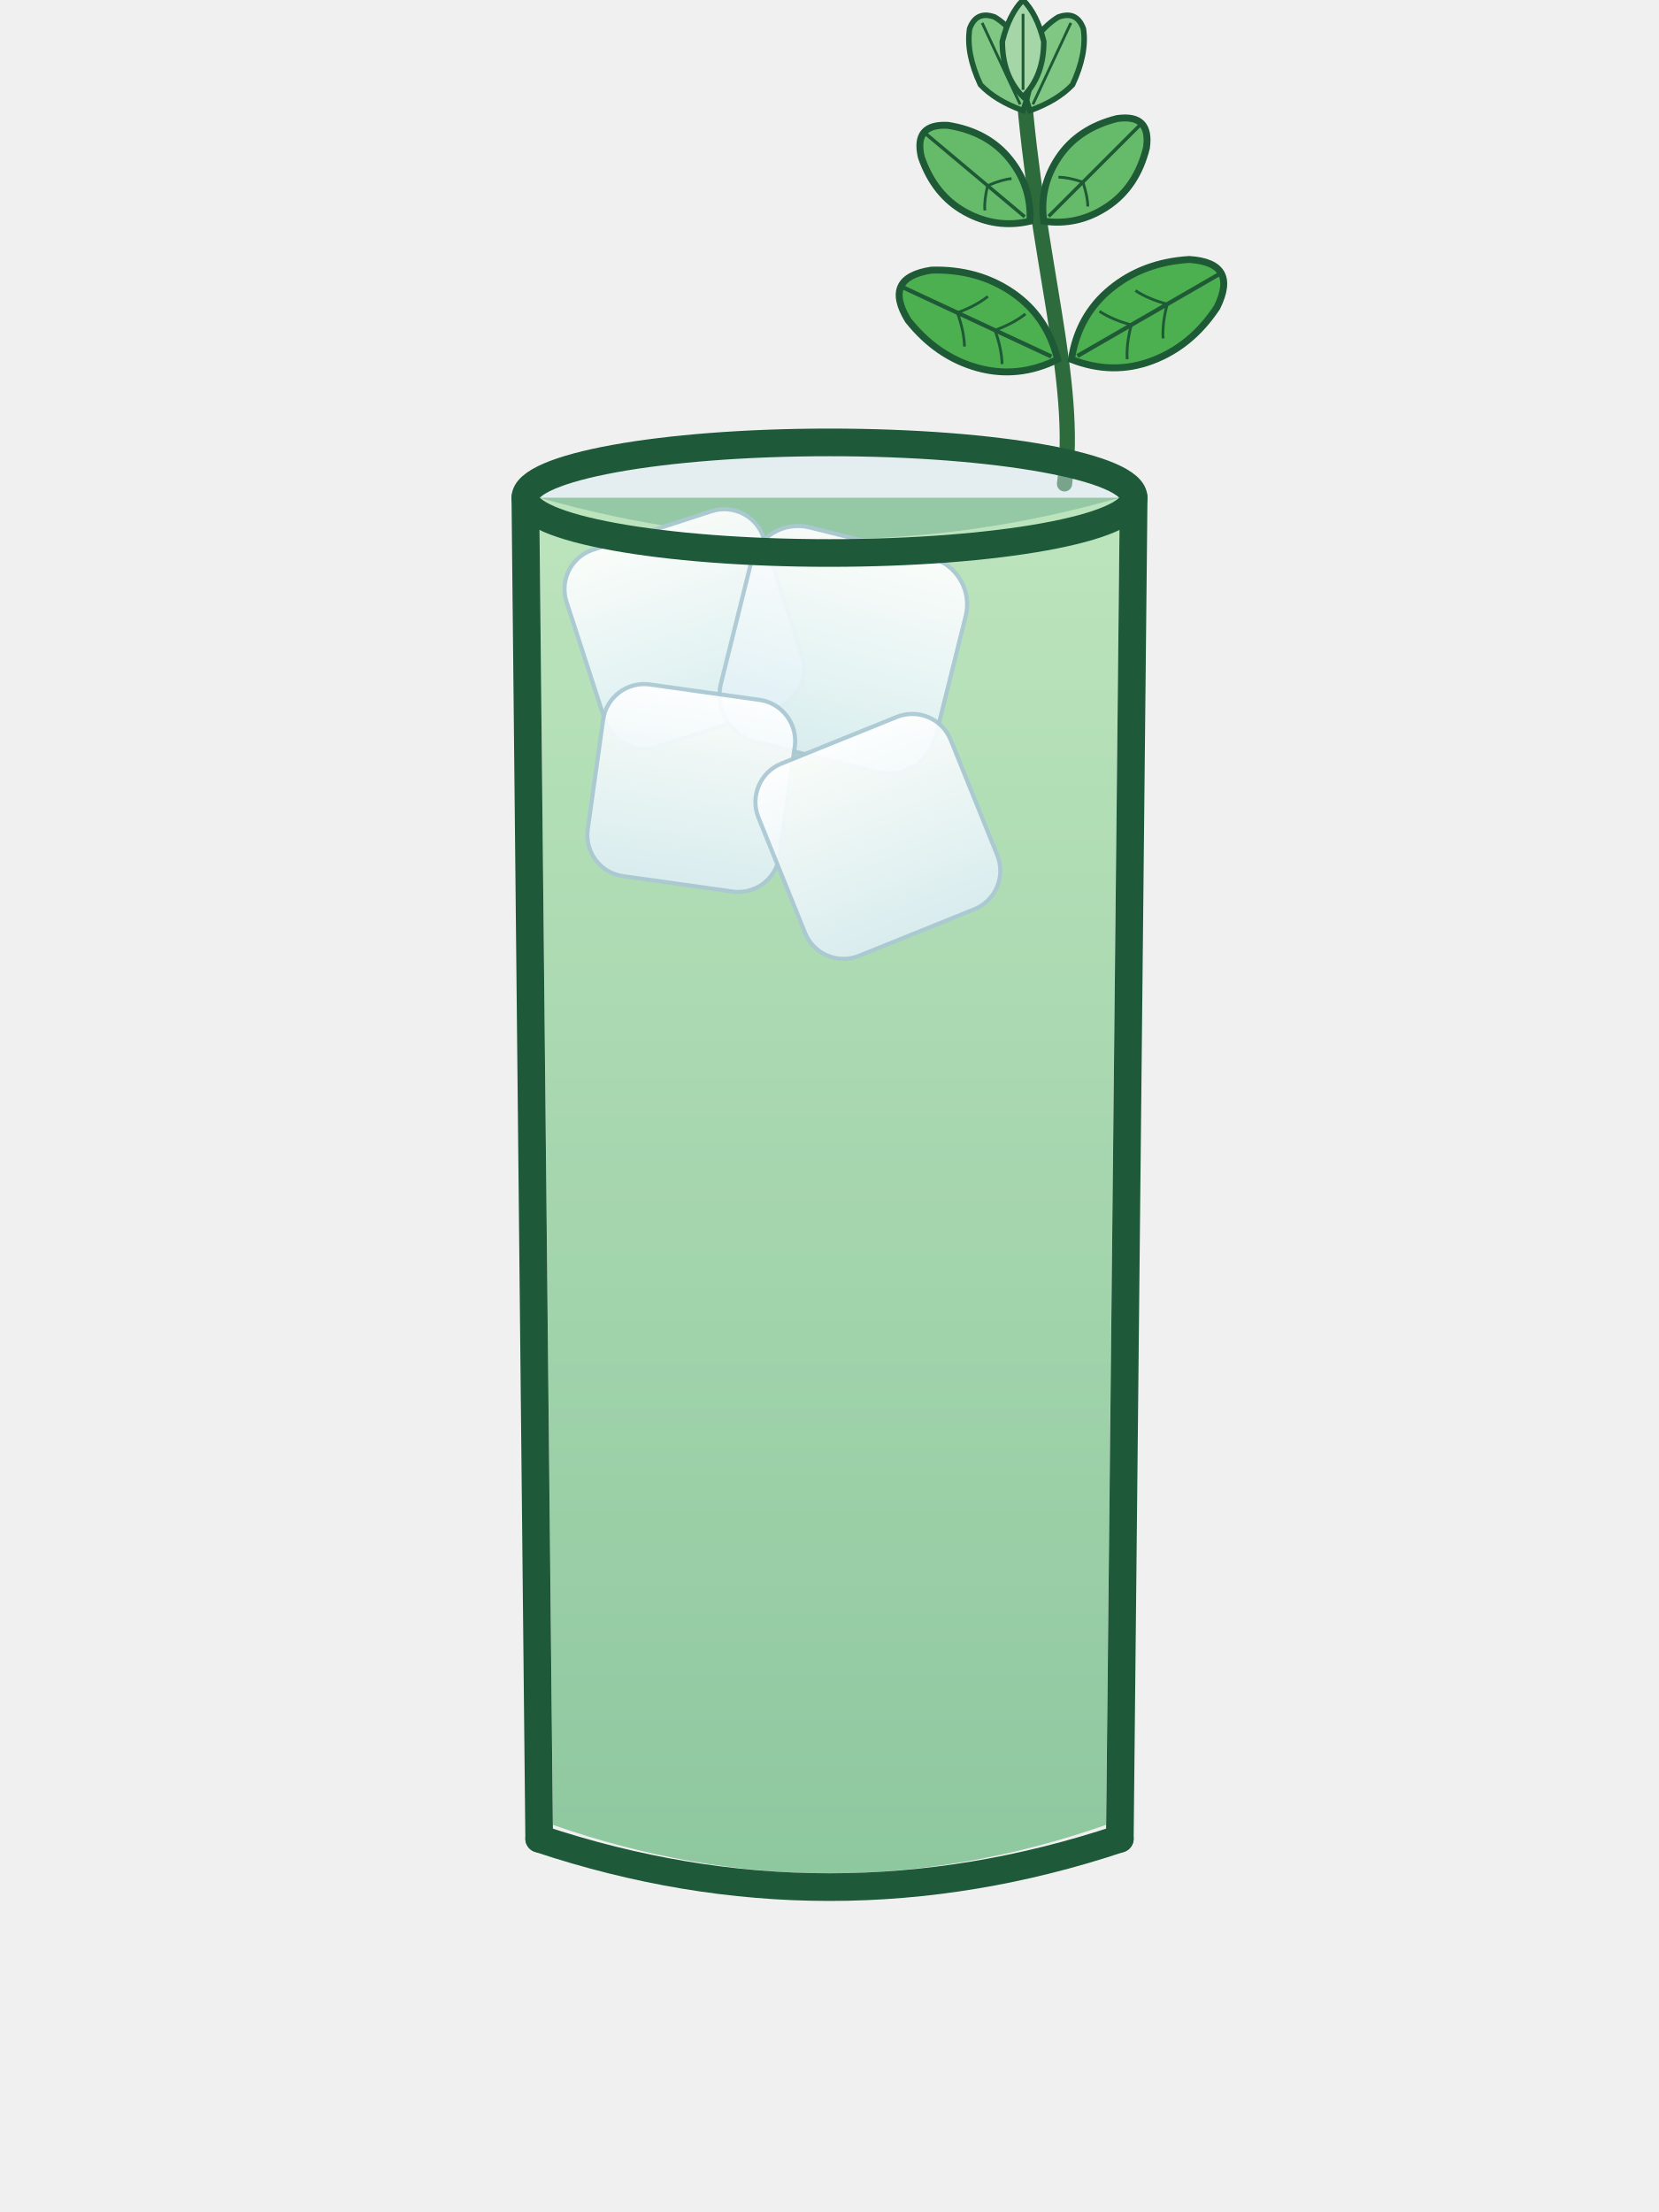
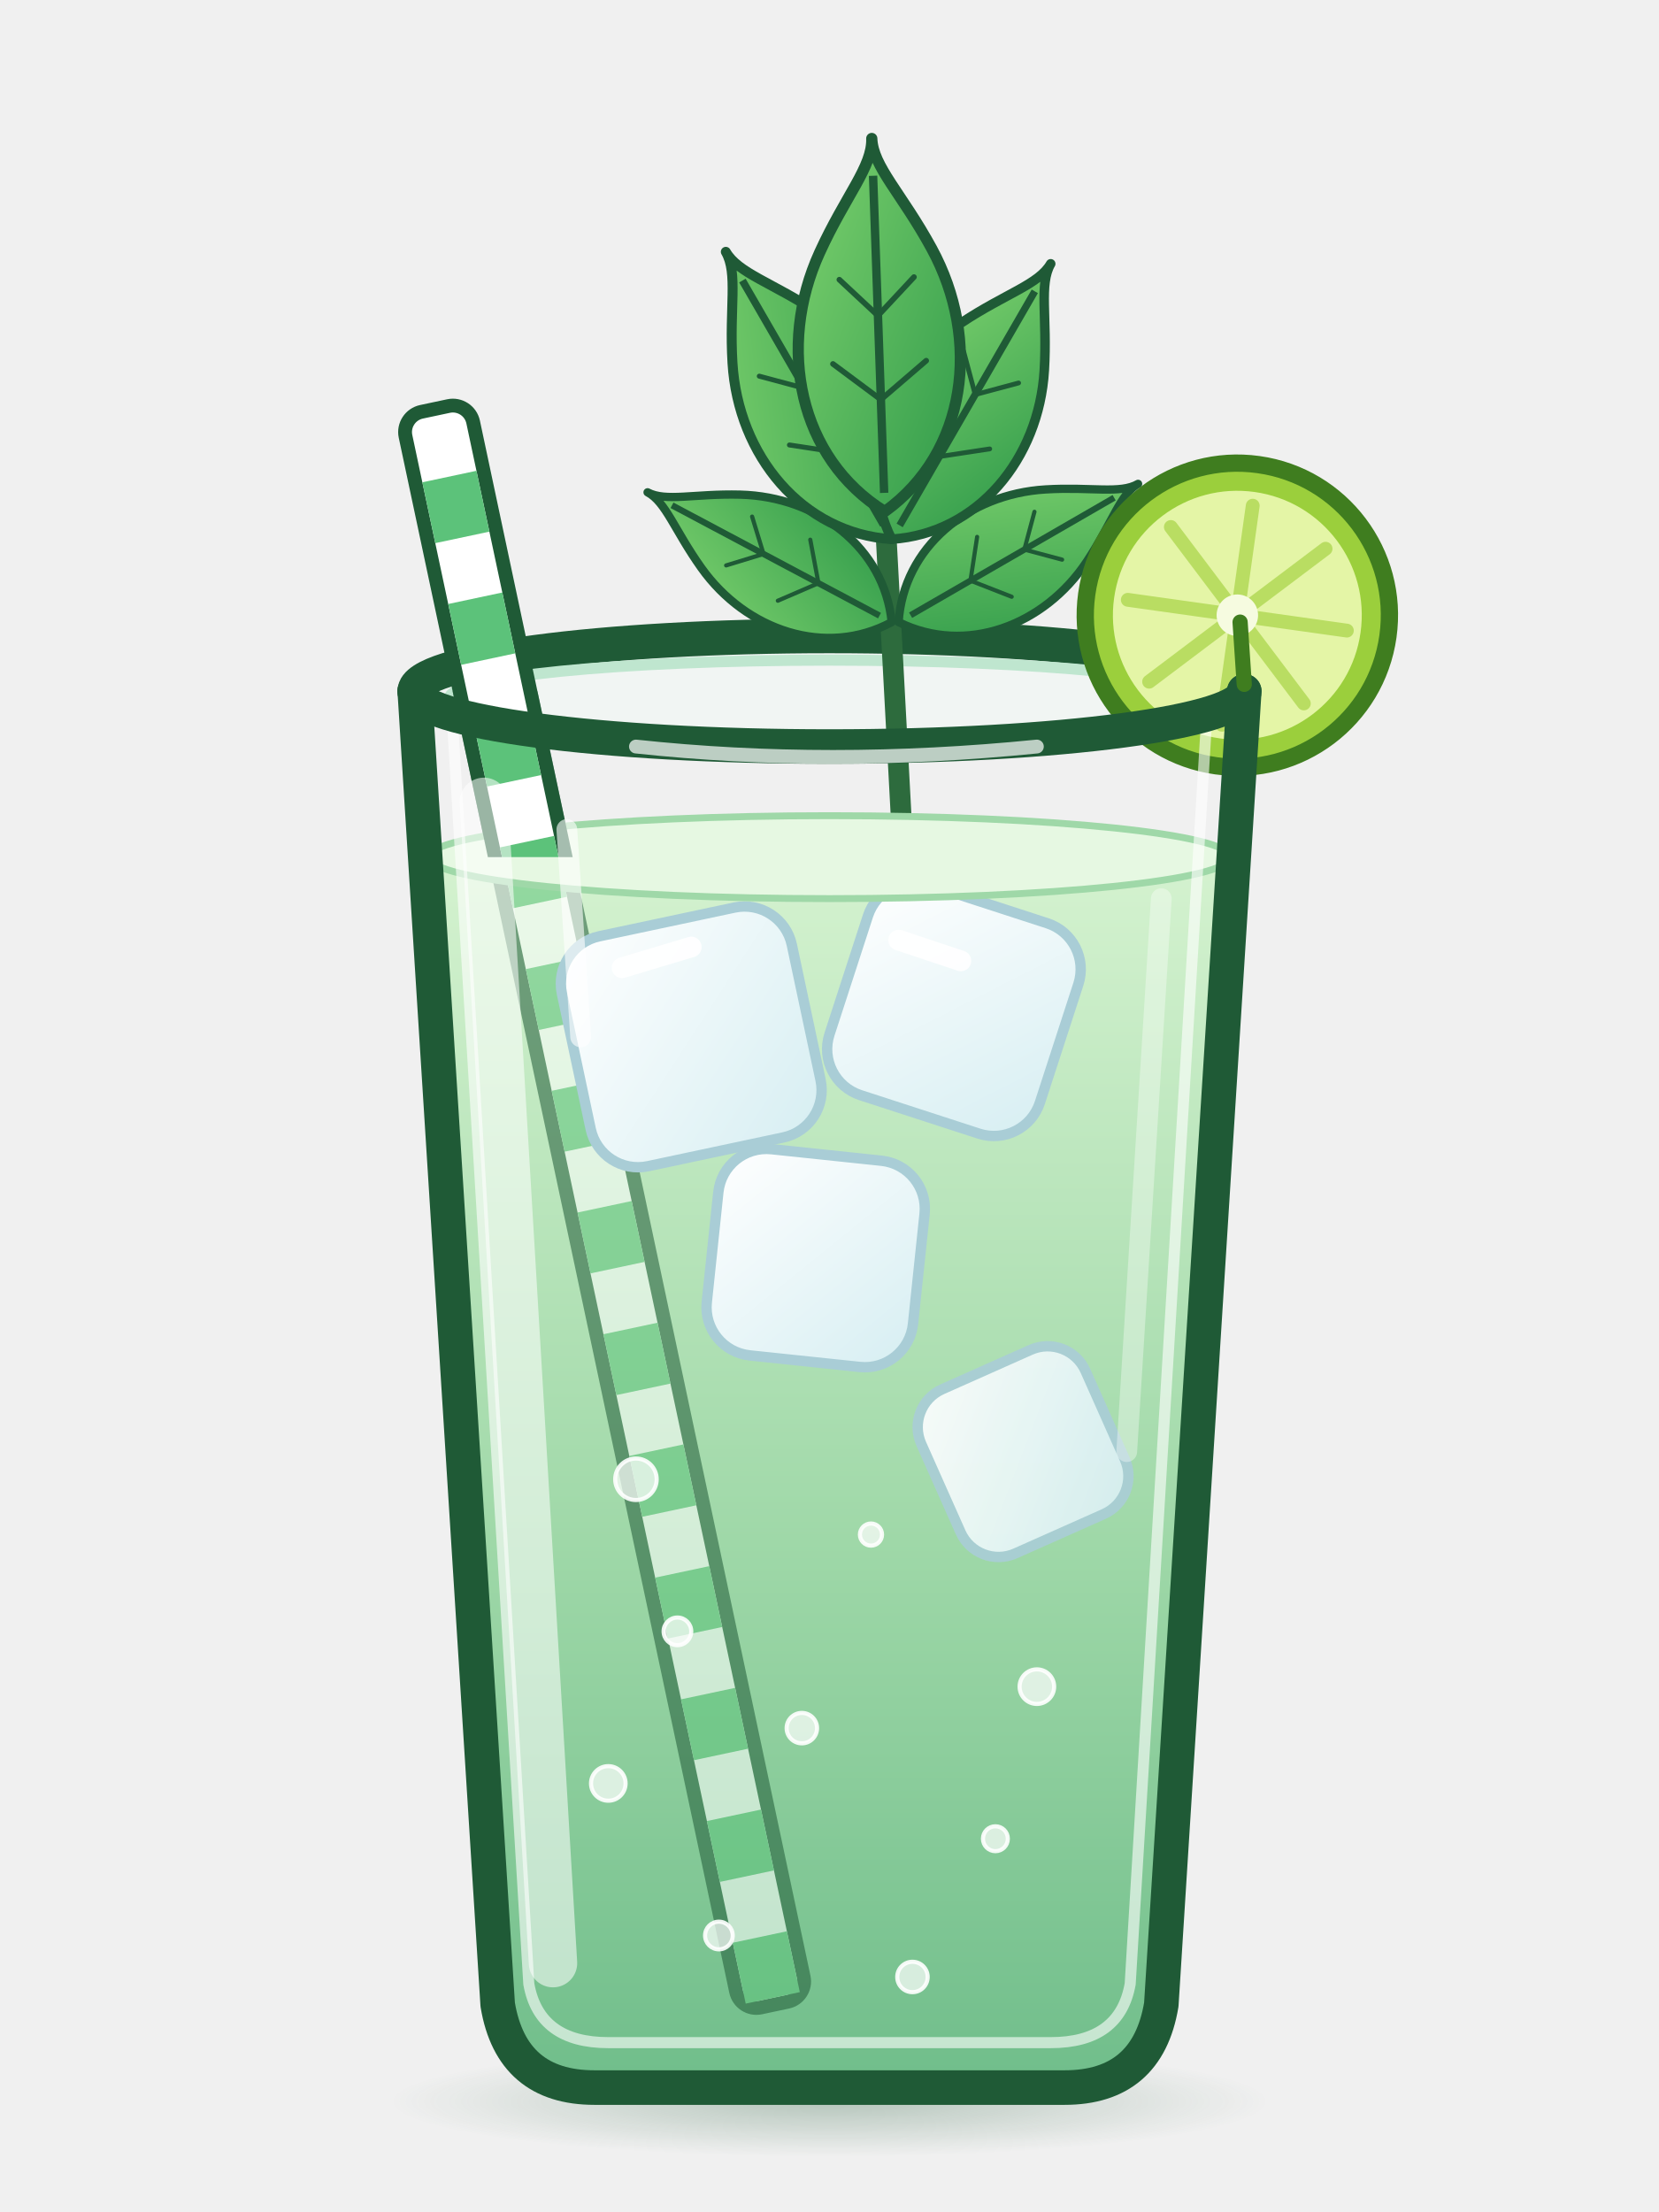
<svg xmlns="http://www.w3.org/2000/svg" viewBox="0 0 240 320" width="240" height="320">
  <defs>
    <linearGradient id="liquid" x1="0" y1="0" x2="0" y2="1">
-       <stop offset="0" stop-color="#b8e3b8" />
-       <stop offset="1" stop-color="#86c498" />
+       <stop offset="0" stop-color="#d4f2cf" />
+       <stop offset="0.55" stop-color="#9fd8a8" />
+       <stop offset="1" stop-color="#6fbd8a" />
    </linearGradient>
-     <linearGradient id="iceFace" x1="0" y1="0" x2="0" y2="1">
+     <linearGradient id="ice" x1="0" y1="0" x2="1" y2="1">
      <stop offset="0" stop-color="#ffffff" />
-       <stop offset="1" stop-color="#dceef3" />
+       <stop offset="1" stop-color="#d6eef2" />
    </linearGradient>
+     <linearGradient id="leaf" x1="0" y1="0" x2="1" y2="1">
+       <stop offset="0" stop-color="#7fd36f" />
+       <stop offset="1" stop-color="#2f9a4a" />
+     </linearGradient>
+     <linearGradient id="leafDark" x1="0" y1="0" x2="1" y2="1">
+       <stop offset="0" stop-color="#4fae5a" />
+       <stop offset="1" stop-color="#226e38" />
+     </linearGradient>
+     <radialGradient id="shadow" cx="0.5" cy="0.5" r="0.5">
+       <stop offset="0" stop-color="#1f5a36" stop-opacity="0.28" />
+       <stop offset="1" stop-color="#1f5a36" stop-opacity="0" />
+     </radialGradient>
+     <clipPath id="inside">
+       <path d="M 60 100 L 72 290 Q 74 302 86 302 L 154 302 Q 166 302 168 290 L 180 100 Z" />
+     </clipPath>
+     <clipPath id="aboveSurface">
+       <rect x="0" y="0" width="240" height="124" />
+     </clipPath>
+     <g id="straw" transform="translate(112 290) rotate(-12)">
+       <rect x="-5" y="-236" width="10" height="236" rx="3" fill="#ffffff" stroke="#1f5a36" stroke-width="2" />
+       <g fill="#5cc27a">
+         <rect x="-4" y="-226" width="8" height="9" />
+         <rect x="-4" y="-208" width="8" height="9" />
+         <rect x="-4" y="-190" width="8" height="9" />
+         <rect x="-4" y="-172" width="8" height="9" />
+         <rect x="-4" y="-154" width="8" height="9" />
+         <rect x="-4" y="-136" width="8" height="9" />
+         <rect x="-4" y="-118" width="8" height="9" />
+         <rect x="-4" y="-100" width="8" height="9" />
+         <rect x="-4" y="-82" width="8" height="9" />
+         <rect x="-4" y="-64" width="8" height="9" />
+         <rect x="-4" y="-46" width="8" height="9" />
+         <rect x="-4" y="-28" width="8" height="9" />
+         <rect x="-4" y="-10" width="8" height="9" />
+       </g>
+     </g>
+     <g id="mintLeaf">
+       <path d="M 0 0 C -9 -6 -11 -18 -6 -28 C -3 -34 0 -37 0 -40 C 0 -37 3 -34 6 -28 C 11 -18 9 -6 0 0 Z" fill="url(#leaf)" stroke="#1f5a36" stroke-width="1.2" stroke-linejoin="round" />
+       <path d="M 0 -2 L 0 -36" stroke="#1f5a36" stroke-width="0.9" fill="none" />
+       <path d="M 0 -12 L -5 -16 M 0 -12 L 5 -16 M 0 -21 L -4 -25 M 0 -21 L 4 -25" stroke="#1f5a36" stroke-width="0.6" fill="none" stroke-linecap="round" />
+     </g>
  </defs>
-   <g id="mint">
-     <path d="M 154 70 C 156 55 150 38 148 12" fill="none" stroke="#2d6b3d" stroke-width="2.2" stroke-linecap="round" />
-     <g transform="translate(155 52) rotate(60)">
-       <path d="M 0 0                Q -5 -4 -6 -10                Q -7 -16 -4 -22                Q 0 -28 4 -22                Q 7 -16 6 -10                Q 5 -4 0 0 Z" fill="#4caf50" stroke="#1f5a36" stroke-width="1" />
-       <path d="M 0 -1 L 0 -25" fill="none" stroke="#1f5a36" stroke-width="0.6" />
-       <path d="M 0 -10 Q -2 -8 -4 -7" fill="none" stroke="#1f5a36" stroke-width="0.4" />
-       <path d="M 0 -10 Q 2 -8 4 -7" fill="none" stroke="#1f5a36" stroke-width="0.4" />
-       <path d="M 0 -16 Q -2 -14 -4 -13" fill="none" stroke="#1f5a36" stroke-width="0.4" />
-       <path d="M 0 -16 Q 2 -14 4 -13" fill="none" stroke="#1f5a36" stroke-width="0.4" />
+   <ellipse cx="120" cy="304" rx="64" ry="8" fill="url(#shadow)" />
+   <ellipse cx="120" cy="100" rx="60" ry="8" fill="#f2fbf6" fill-opacity="0.45" />
+   <path d="M 60 100 A 60 8 0 0 1 180 100" fill="none" stroke="#1f5a36" stroke-width="5" stroke-linecap="round" />
+   <path d="M 65 101 A 55 5.5 0 0 1 175 101" fill="none" stroke="#bfe6cf" stroke-width="1.6" />
+   <g transform="translate(130 104)">
+     <path d="M 1 26 L -2 -30" stroke="#2d6b3d" stroke-width="3" stroke-linecap="round" />
+     <use href="#mintLeaf" transform="translate(-1 -14) rotate(-62) scale(1.0)" />
+     <use href="#mintLeaf" transform="translate(0 -14) rotate(60) scale(1.0)" />
+     <use href="#mintLeaf" transform="translate(-1 -26) rotate(-30) scale(1.2)" />
+     <use href="#mintLeaf" transform="translate(-1 -26) rotate(30) scale(1.15)" />
+     <use href="#mintLeaf" transform="translate(-2 -30) rotate(-2) scale(1.35)" />
+   </g>
+   <g clip-path="url(#inside)">
+     <rect x="50" y="124" width="140" height="180" fill="url(#liquid)" />
+     <use href="#straw" opacity="0.55" />
+     <g stroke="#a9cdd6" stroke-width="1.5">
+       <rect x="-17" y="-17" width="34" height="34" rx="7" fill="url(#ice)" transform="translate(100 150) rotate(-12)" />
+       <rect x="-16" y="-16" width="32" height="32" rx="7" fill="url(#ice)" transform="translate(138 146) rotate(18)" />
+       <rect x="-15" y="-15" width="30" height="30" rx="7" fill="url(#ice)" transform="translate(118 182) rotate(6)" />
+       <rect x="-13" y="-13" width="26" height="26" rx="6" fill="url(#ice)" transform="translate(148 210) rotate(-24)" opacity="0.92" />
    </g>
-     <g transform="translate(153 52) rotate(-65)">
-       <path d="M 0 0                Q -5 -4 -6 -10                Q -7 -16 -4 -22                Q 0 -28 4 -22                Q 7 -16 6 -10                Q 5 -4 0 0 Z" fill="#4caf50" stroke="#1f5a36" stroke-width="1" />
-       <path d="M 0 -1 L 0 -25" fill="none" stroke="#1f5a36" stroke-width="0.6" />
-       <path d="M 0 -10 Q -2 -8 -4 -7" fill="none" stroke="#1f5a36" stroke-width="0.4" />
-       <path d="M 0 -10 Q 2 -8 4 -7" fill="none" stroke="#1f5a36" stroke-width="0.4" />
-       <path d="M 0 -16 Q -2 -14 -4 -13" fill="none" stroke="#1f5a36" stroke-width="0.4" />
-       <path d="M 0 -16 Q 2 -14 4 -13" fill="none" stroke="#1f5a36" stroke-width="0.4" />
+     <g stroke="#ffffff" stroke-width="3" stroke-linecap="round" opacity="0.9">
+       <path d="M 90 140 l 10 -3" />
+       <path d="M 130 136 l 9 3" />
    </g>
-     <g transform="translate(151 32) rotate(45)">
-       <path d="M 0 0                Q -4 -3 -5 -8                Q -6 -13 -3 -18                Q 0 -22 3 -18                Q 6 -13 5 -8                Q 4 -3 0 0 Z" fill="#66bb6a" stroke="#1f5a36" stroke-width="1" />
-       <path d="M 0 -1 L 0 -20" fill="none" stroke="#1f5a36" stroke-width="0.5" />
-       <path d="M 0 -8 Q -2 -7 -3 -6" fill="none" stroke="#1f5a36" stroke-width="0.4" />
-       <path d="M 0 -8 Q 2 -7 3 -6" fill="none" stroke="#1f5a36" stroke-width="0.4" />
+     <g fill="#ffffff" fill-opacity="0.7" stroke="#ffffff" stroke-opacity="0.9" stroke-width="0.6">
+       <circle cx="92" cy="214" r="3" />
+       <circle cx="98" cy="236" r="2" />
+       <circle cx="88" cy="258" r="2.5" />
+       <circle cx="104" cy="280" r="2" />
+       <circle cx="150" cy="244" r="2.5" />
+       <circle cx="144" cy="266" r="1.8" />
+       <circle cx="132" cy="286" r="2.2" />
+       <circle cx="126" cy="222" r="1.6" />
+       <circle cx="116" cy="250" r="2.2" />
    </g>
-     <g transform="translate(149 32) rotate(-50)">
-       <path d="M 0 0                Q -4 -3 -5 -8                Q -6 -13 -3 -18                Q 0 -22 3 -18                Q 6 -13 5 -8                Q 4 -3 0 0 Z" fill="#66bb6a" stroke="#1f5a36" stroke-width="1" />
-       <path d="M 0 -1 L 0 -20" fill="none" stroke="#1f5a36" stroke-width="0.5" />
-       <path d="M 0 -8 Q -2 -7 -3 -6" fill="none" stroke="#1f5a36" stroke-width="0.4" />
-       <path d="M 0 -8 Q 2 -7 3 -6" fill="none" stroke="#1f5a36" stroke-width="0.4" />
+     <ellipse cx="120" cy="124" rx="58" ry="6" fill="#e6f8e2" stroke="#9fd8a8" stroke-width="1" />
+   </g>
+   <g clip-path="url(#aboveSurface)">
+     <use href="#straw" />
+   </g>
+   <g transform="translate(179 89) rotate(8)">
+     <circle r="22" fill="#9bcf3c" stroke="#3f7d1f" stroke-width="2.5" />
+     <circle r="18" fill="#e4f5a6" />
+     <g stroke="#b9dd62" stroke-width="2" stroke-linecap="round">
+       <path d="M 0 -16 L 0 16 M -16 0 L 16 0 M -11.3 -11.3 L 11.3 11.3 M -11.3 11.3 L 11.3 -11.3" />
    </g>
-     <g transform="translate(149 16) rotate(25)">
-       <path d="M 0 0                Q -3 -3 -4 -6                Q -4 -11 -2 -14                Q 0 -16 2 -14                Q 4 -11 4 -6                Q 3 -3 0 0 Z" fill="#81c784" stroke="#1f5a36" stroke-width="0.8" />
-       <path d="M 0 -1 L 0 -14" fill="none" stroke="#1f5a36" stroke-width="0.4" />
-     </g>
-     <g transform="translate(148 16) rotate(-25)">
-       <path d="M 0 0                Q -3 -3 -4 -6                Q -4 -11 -2 -14                Q 0 -16 2 -14                Q 4 -11 4 -6                Q 3 -3 0 0 Z" fill="#81c784" stroke="#1f5a36" stroke-width="0.8" />
-       <path d="M 0 -1 L 0 -14" fill="none" stroke="#1f5a36" stroke-width="0.4" />
-     </g>
-     <g transform="translate(148 14)">
-       <path d="M 0 0                Q -3 -3 -3 -8                Q -2 -12 0 -14                Q 2 -12 3 -8                Q 3 -3 0 0 Z" fill="#a5d6a7" stroke="#1f5a36" stroke-width="0.8" />
-       <path d="M 0 -1 L 0 -12" fill="none" stroke="#1f5a36" stroke-width="0.4" />
-     </g>
+     <circle r="3" fill="#f6fbe0" />
  </g>
-   <ellipse cx="120" cy="72" rx="44" ry="8" fill="#d4e8ee" opacity="0.45" />
-   <path d="M 78 72            L 80 264            Q 120 278 160 264            L 162 72            Q 120 84 78 72 Z" fill="url(#liquid)" opacity="0.92" />
-   <path d="M 78 72 Q 120 84 162 72" fill="#74b884" opacity="0.7" />
-   <g id="ice" stroke="#aac8d3" stroke-width="0.6">
-     <rect x="84" y="76" width="30" height="30" rx="6" fill="url(#iceFace)" opacity="0.92" transform="rotate(-18 99 91)" />
-     <rect x="106" y="78" width="32" height="32" rx="7" fill="url(#iceFace)" opacity="0.92" transform="rotate(14 122 94)" />
-     <rect x="86" y="100" width="28" height="28" rx="6" fill="url(#iceFace)" opacity="0.92" transform="rotate(8 100 114)" />
-     <rect x="112" y="106" width="30" height="30" rx="6" fill="url(#iceFace)" opacity="0.92" transform="rotate(-22 127 121)" />
-   </g>
-   <g fill="none" stroke="#1e5a3a" stroke-width="4" stroke-linejoin="round" stroke-linecap="round">
-     <ellipse cx="120" cy="72" rx="44" ry="8" />
-     <path d="M 76 72 L 78 266" />
-     <path d="M 164 72 L 162 266" />
-     <path d="M 78 266 Q 120 280 162 266" />
-   </g>
+   <path d="M 65.5 105 L 76.5 287 Q 78 295.5 88 295.5 L 152 295.5 Q 162 295.5 163.5 287 L 174.5 105" fill="none" stroke="#ffffff" stroke-width="1.6" stroke-opacity="0.6" stroke-linejoin="round" />
+   <path d="M 60 100 L 72 290 Q 74 302 86 302 L 154 302 Q 166 302 168 290 L 180 100" fill="none" stroke="#1f5a36" stroke-width="5" stroke-linejoin="round" stroke-linecap="round" />
+   <path d="M 65 101 A 55 5.5 0 0 0 175 101" fill="none" stroke="#ffffff" stroke-width="1.6" stroke-opacity="0.8" />
+   <path d="M 60 100 A 60 8 0 0 0 180 100" fill="none" stroke="#1f5a36" stroke-width="5" stroke-linecap="round" />
+   <path d="M 180 99 L 179.4 90" stroke="#3f7d1f" stroke-width="2.2" stroke-linecap="round" />
+   <path d="M 70 116 L 80 284" stroke="#ffffff" stroke-width="7" stroke-linecap="round" opacity="0.55" />
+   <path d="M 82 120 L 84 150" stroke="#ffffff" stroke-width="3" stroke-linecap="round" opacity="0.6" />
+   <path d="M 168 130 L 163 210" stroke="#ffffff" stroke-width="3" stroke-linecap="round" opacity="0.35" />
+   <path d="M 92 108 Q 120 111 150 108" stroke="#ffffff" stroke-width="2" stroke-linecap="round" fill="none" opacity="0.7" />
</svg>
